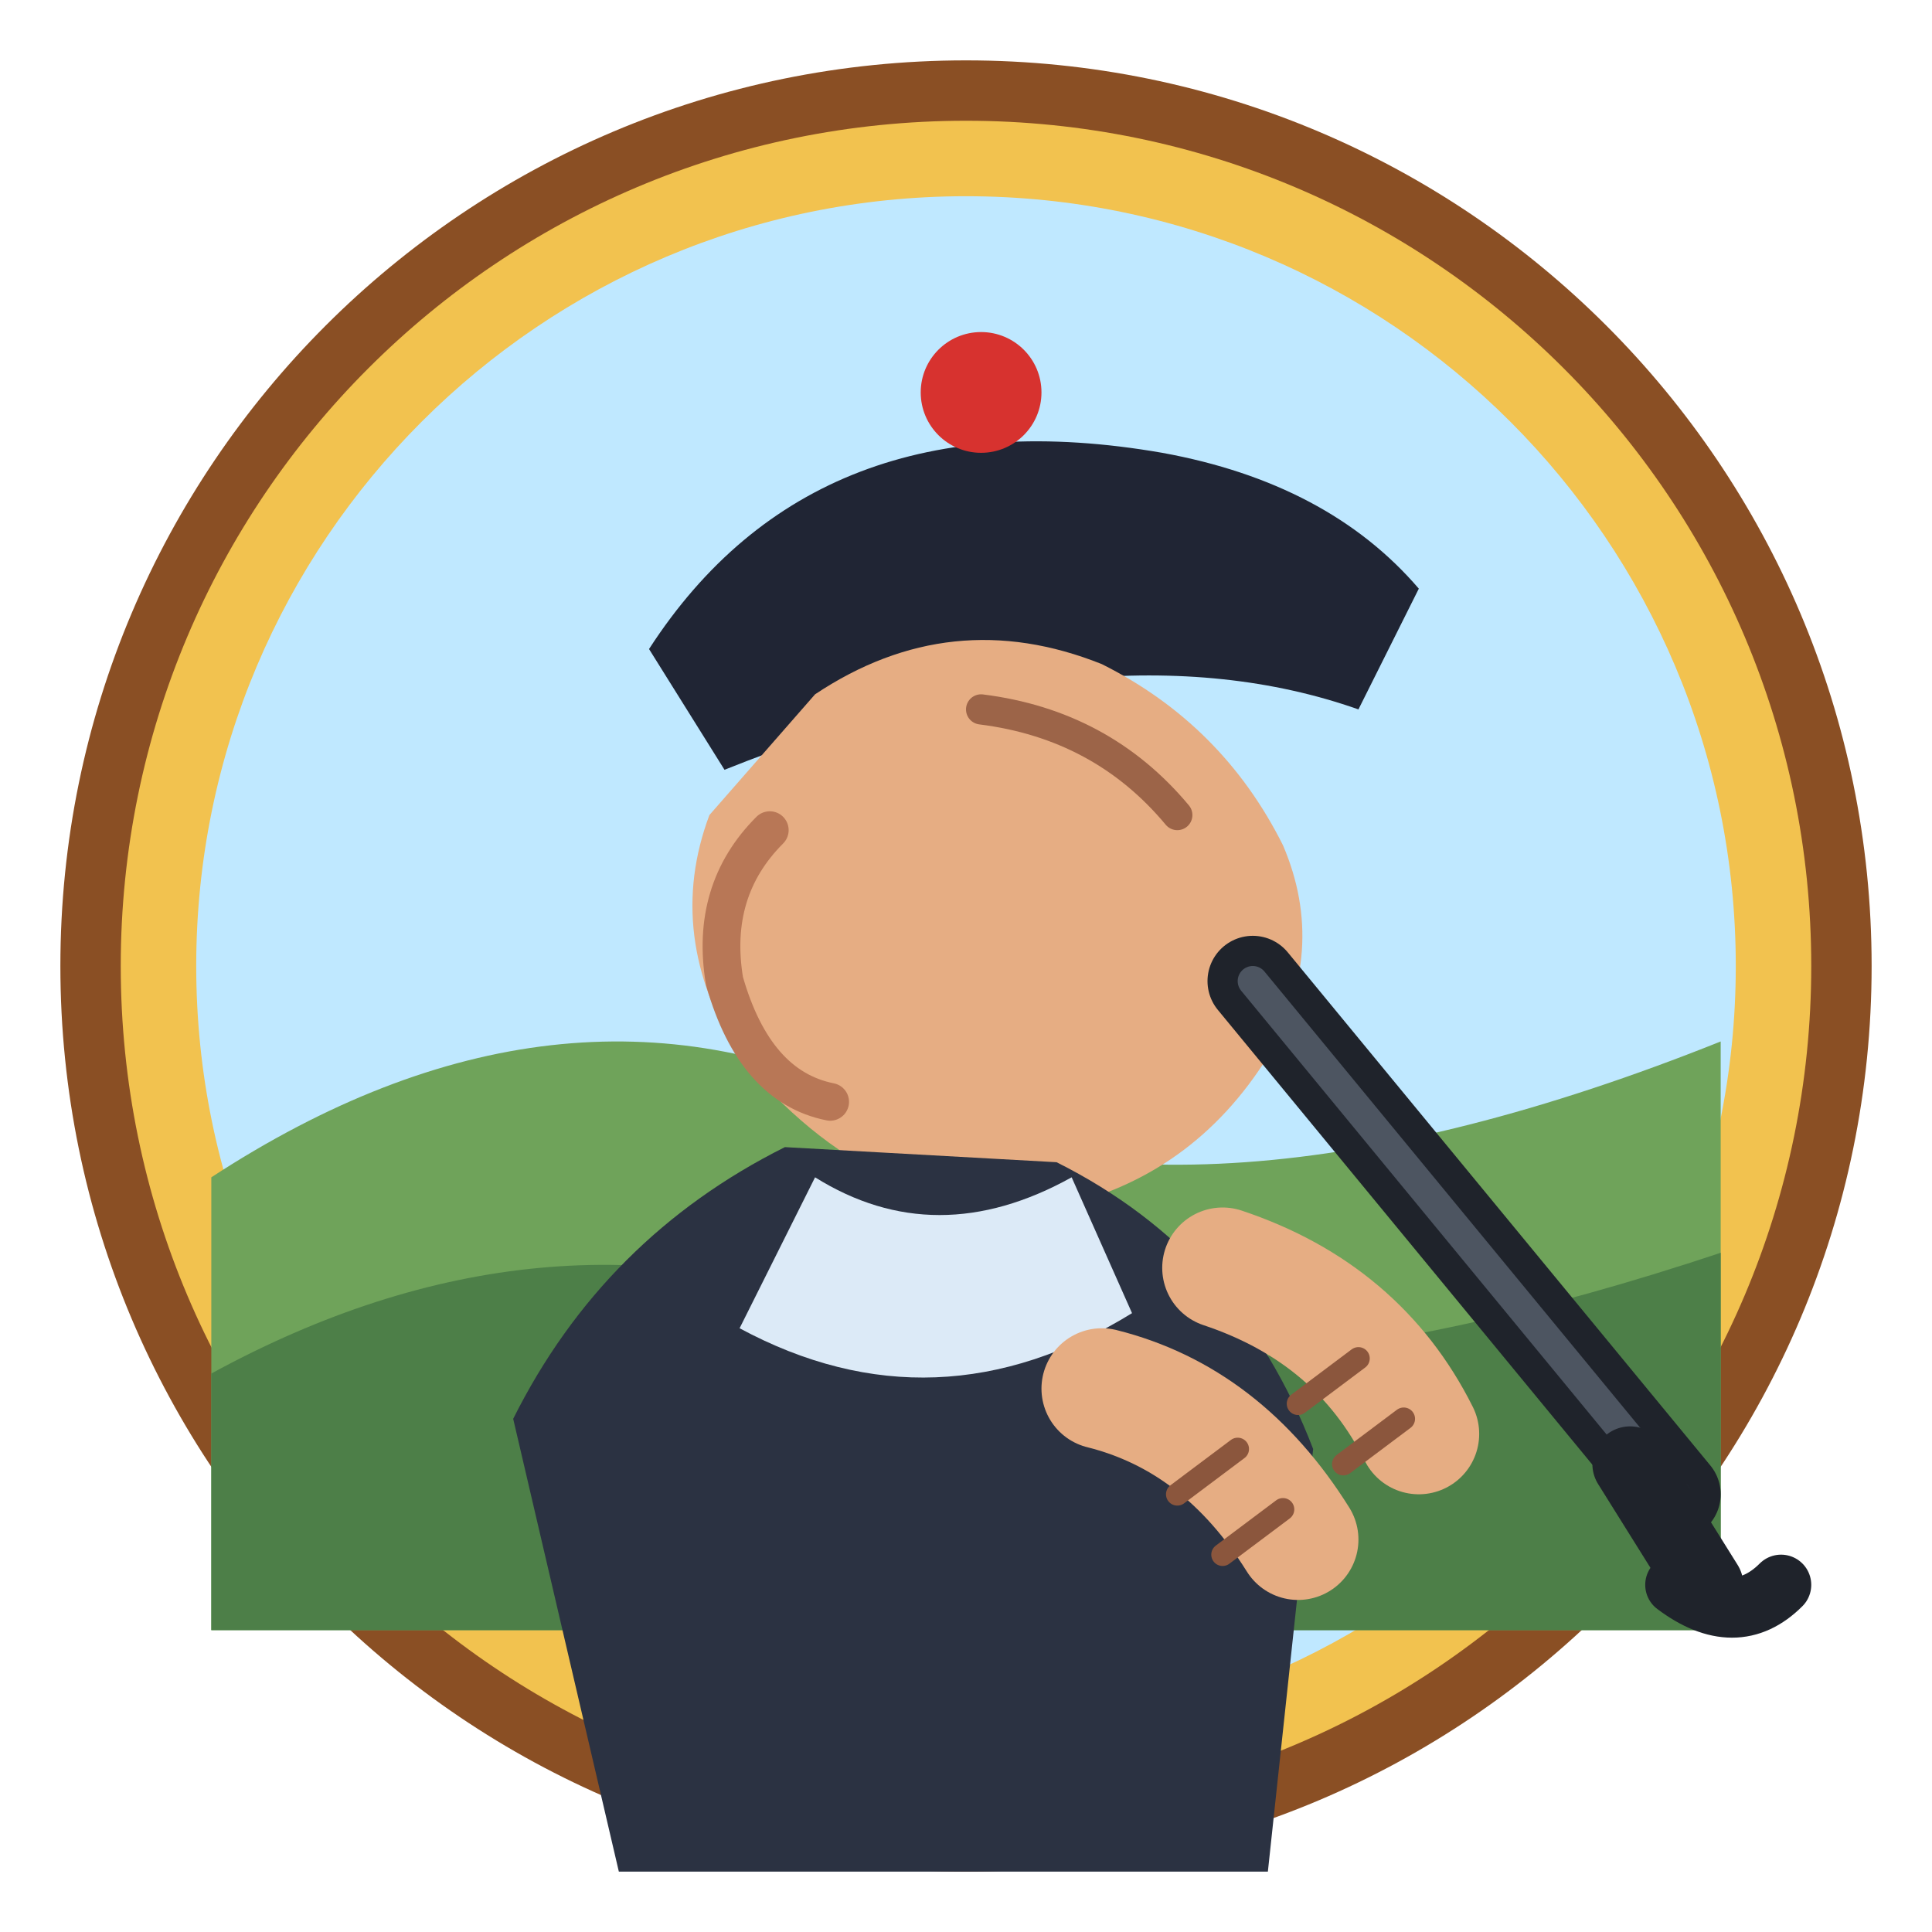
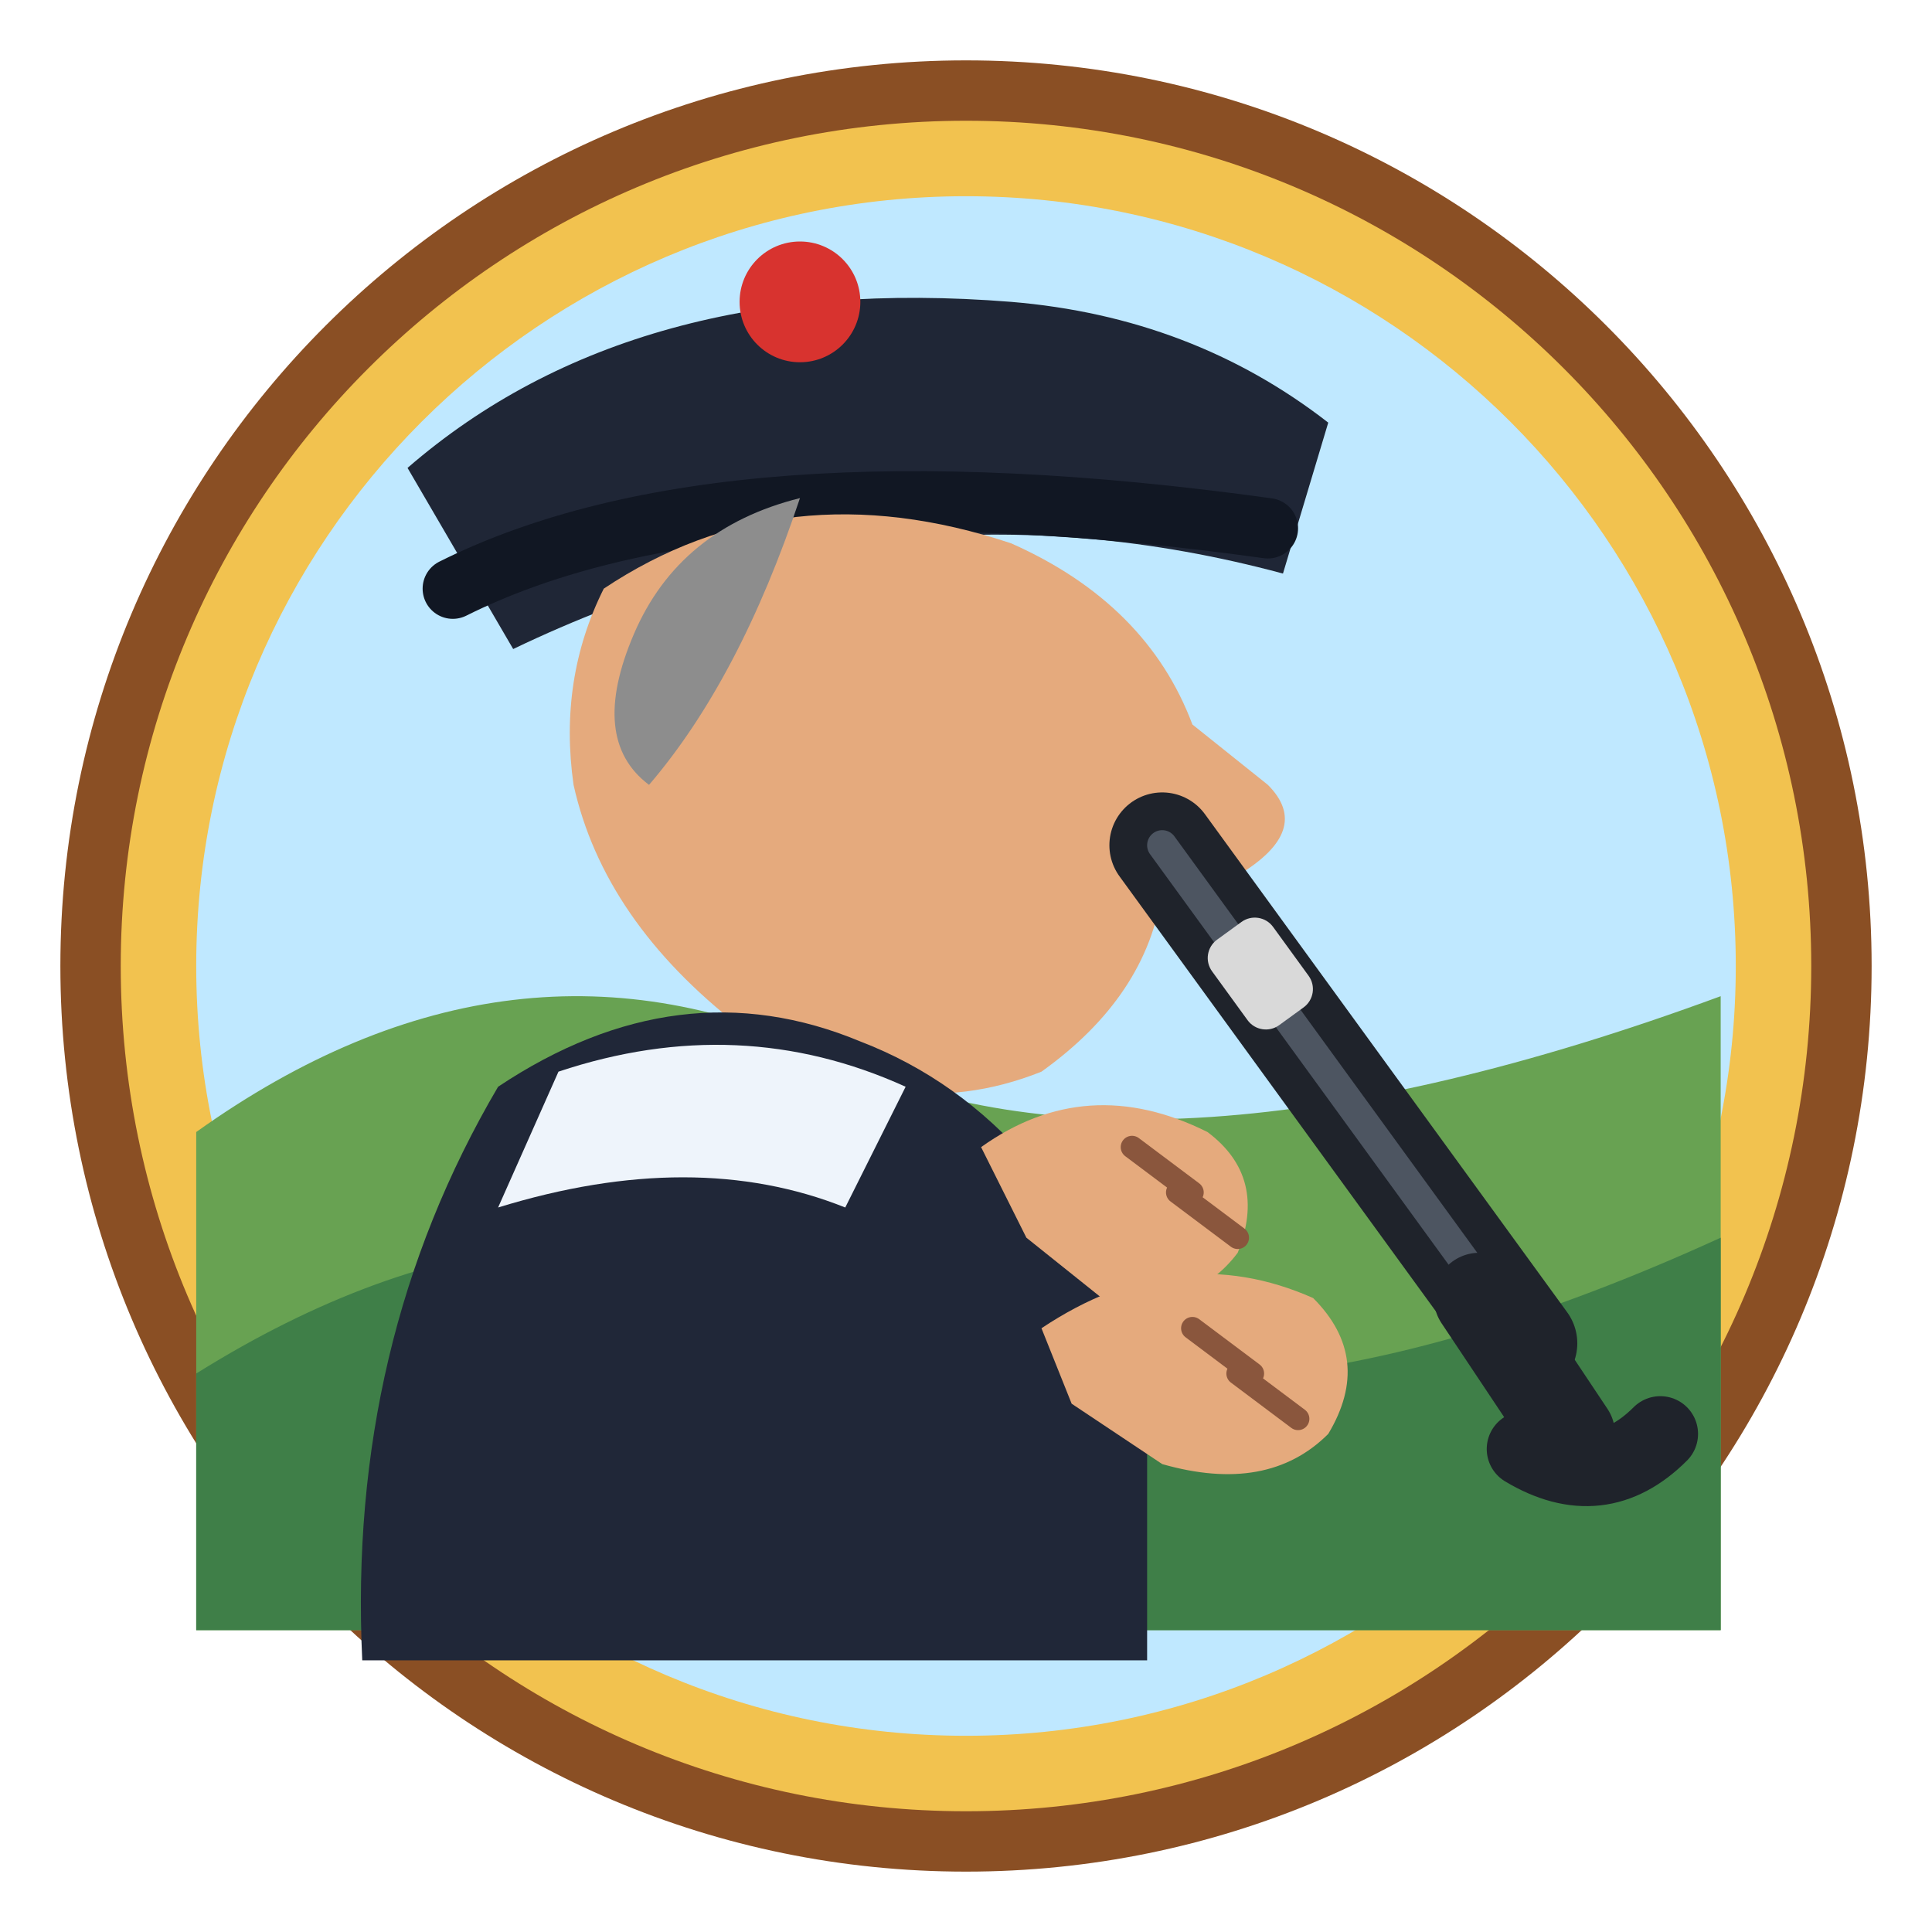
<svg xmlns="http://www.w3.org/2000/svg" viewBox="0 0 128 128" width="128" height="128" role="img" aria-labelledby="title desc">
  <circle cx="64" cy="64" r="60" fill="#8a4f24" />
  <circle cx="64" cy="64" r="56" fill="#f2c24f" />
  <circle cx="64" cy="64" r="51" fill="#bfe8ff" />
-   <path d="M14 78 Q37 63 58 73 T114 69 L114 108 L14 108 Z" fill="#6fa35a" />
-   <path d="M14 91 Q36 79 57 87 T114 83 L114 108 L14 108 Z" fill="#4d7f48" />
-   <g transform="translate(17 16)">
-     <path d="M26 27 q11-17 34-13 q11 2 17 9 l-4 8 q-17-6-42 4z" fill="#202534" />
-     <circle cx="48" cy="10" r="4" fill="#d7322f" />
-     <path d="M37 30 q9-6 19-2 q8 4 12 12 q3 7-1 14 q-5 8-14 10 q-12 1-21-10 q-5-8-2-16z" fill="#e6ad83" />
-     <path d="M34 39 q-4 4-3 10 q2 7 7 8" fill="none" stroke="#b87756" stroke-width="2.5" stroke-linecap="round" />
-     <path d="M48 31 q8 1 13 7" fill="none" stroke="#9c6448" stroke-width="2" stroke-linecap="round" />
-     <path d="M35 60 q-12 6-18 18 l7 30 h43 l3-28 q-5-13-17-19z" fill="#2b3242" />
-     <path d="M37 62 q8 5 17 0 l4 9 q-13 8-26 1z" fill="#dceaf7" />
-     <path d="M66 49 L94 83" stroke="#1f232b" stroke-width="6" stroke-linecap="round" />
-     <path d="M66 49 L94 83" stroke="#4d5561" stroke-width="2" stroke-linecap="round" />
-     <path d="M91 81 l5 8" stroke="#1f232b" stroke-width="5" stroke-linecap="round" />
-     <path d="M94 89 q4 3 7 0" fill="none" stroke="#1f232b" stroke-width="4" stroke-linecap="round" />
-     <path d="M64 68 q9 3 13 11" fill="none" stroke="#e6ad83" stroke-width="8" stroke-linecap="round" />
-     <path d="M56 76 q8 2 13 10" fill="none" stroke="#e6ad83" stroke-width="8" stroke-linecap="round" />
-     <path d="M69 77 l4-3 M72 81 l4-3 M61 83 l4-3 M64 87 l4-3" stroke="#8b563d" stroke-width="1.5" stroke-linecap="round" />
+   <path d="M13 75 Q34 60 55 70 T114 66 L114 108 L13 108 Z" fill="#68a252" />
+   <path d="M13 91 Q37 76 58 87 T114 82 L114 108 L13 108 Z" fill="#3f7f48" />
+   <path d="M27 31 Q42 18 67 20 Q79 21 88 28 L85 38 Q59 31 34 43 Z" fill="#1f2636" />
+   <circle cx="53" cy="20" r="4" fill="#d8332f" />
+   <path d="M30 39 Q48 30 84 35" fill="none" stroke="#111723" stroke-width="4" stroke-linecap="round" />
+   <path d="M40 39            Q52 31 67 36            Q76 40 79 48            L84 52            Q87 55 82 58            L77 59            Q76 66 69 71            Q59 75 49 68            Q40 61 38 52            Q37 45 40 39 Z" fill="#e5aa7d" />
+   <path d="M42 42 Q45 35 53 33 Q49 45 43 52 Q39 49 42 42 Z" fill="#8d8d8d" />
+   <path d="M33 72 Q45 64 57 69 Q70 74 76 91 L76 110 L24 110 Q23 89 33 72 Z" fill="#202738" />
+   <path d="M37 71 Q49 67 60 72 L56 80 Q46 76 33 80 Z" fill="#eef4fb" />
+   <path d="M77 56 L101 89" stroke="#1f232b" stroke-width="7" stroke-linecap="round" />
+   <path d="M77 56 L101 89" stroke="#4d5561" stroke-width="2" stroke-linecap="round" />
+   <path d="M98 86 L104 95" stroke="#1f232b" stroke-width="6" stroke-linecap="round" />
+   <path d="M101 96 Q106 99 110 95" fill="none" stroke="#1f232b" stroke-width="5" stroke-linecap="round" />
+   <rect x="80" y="62" width="7" height="5" rx="1.5" transform="rotate(54 83.5 64.5)" fill="#d9d9d9" />
+   <path d="M65 76 Q72 71 80 75 Q84 78 82 83 Q79 87 73 86 L68 82 Z" fill="#e5aa7d" />
+   <path d="M69 88 Q78 82 87 86 Q91 90 88 95 Q84 99 77 97 L71 93 Z" fill="#e5aa7d" />
+   <g stroke="#8a563d" stroke-width="1.5" stroke-linecap="round">
+     <path d="M75 76 l4 3" />
+     <path d="M78 79 l4 3" />
+     <path d="M79 88 l4 3" />
+     <path d="M82 91 l4 3" />
  </g>
</svg>
